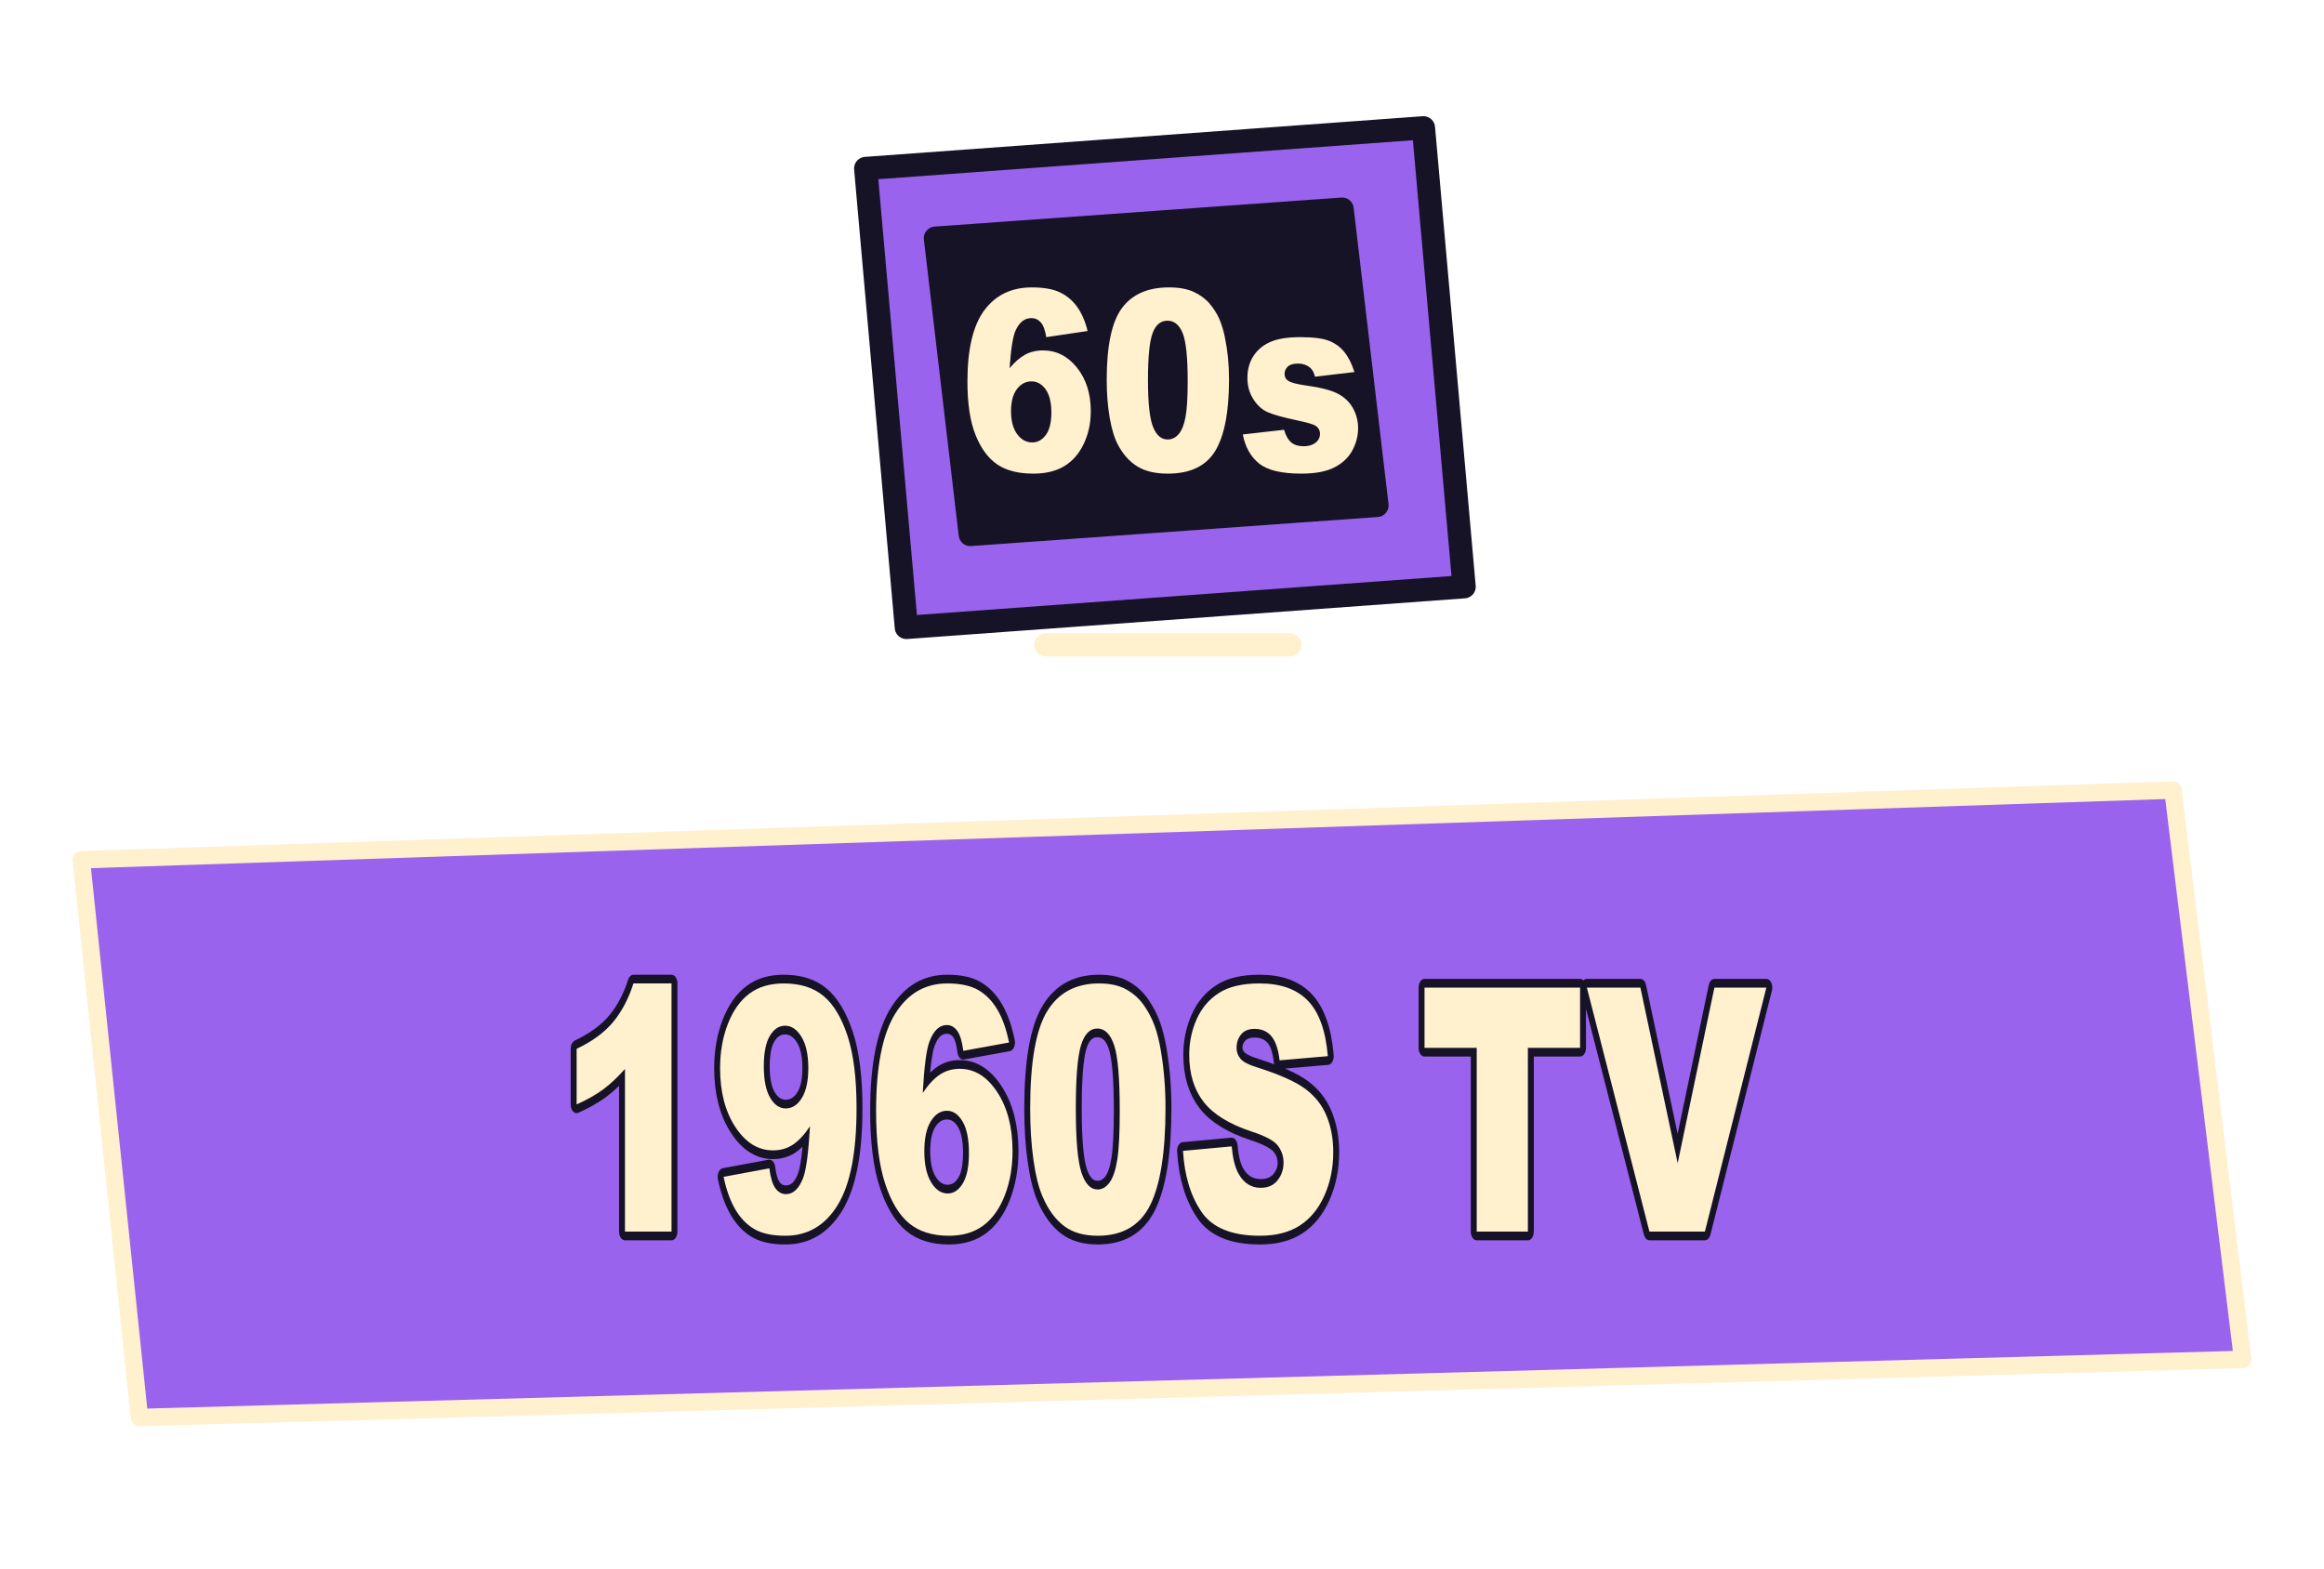
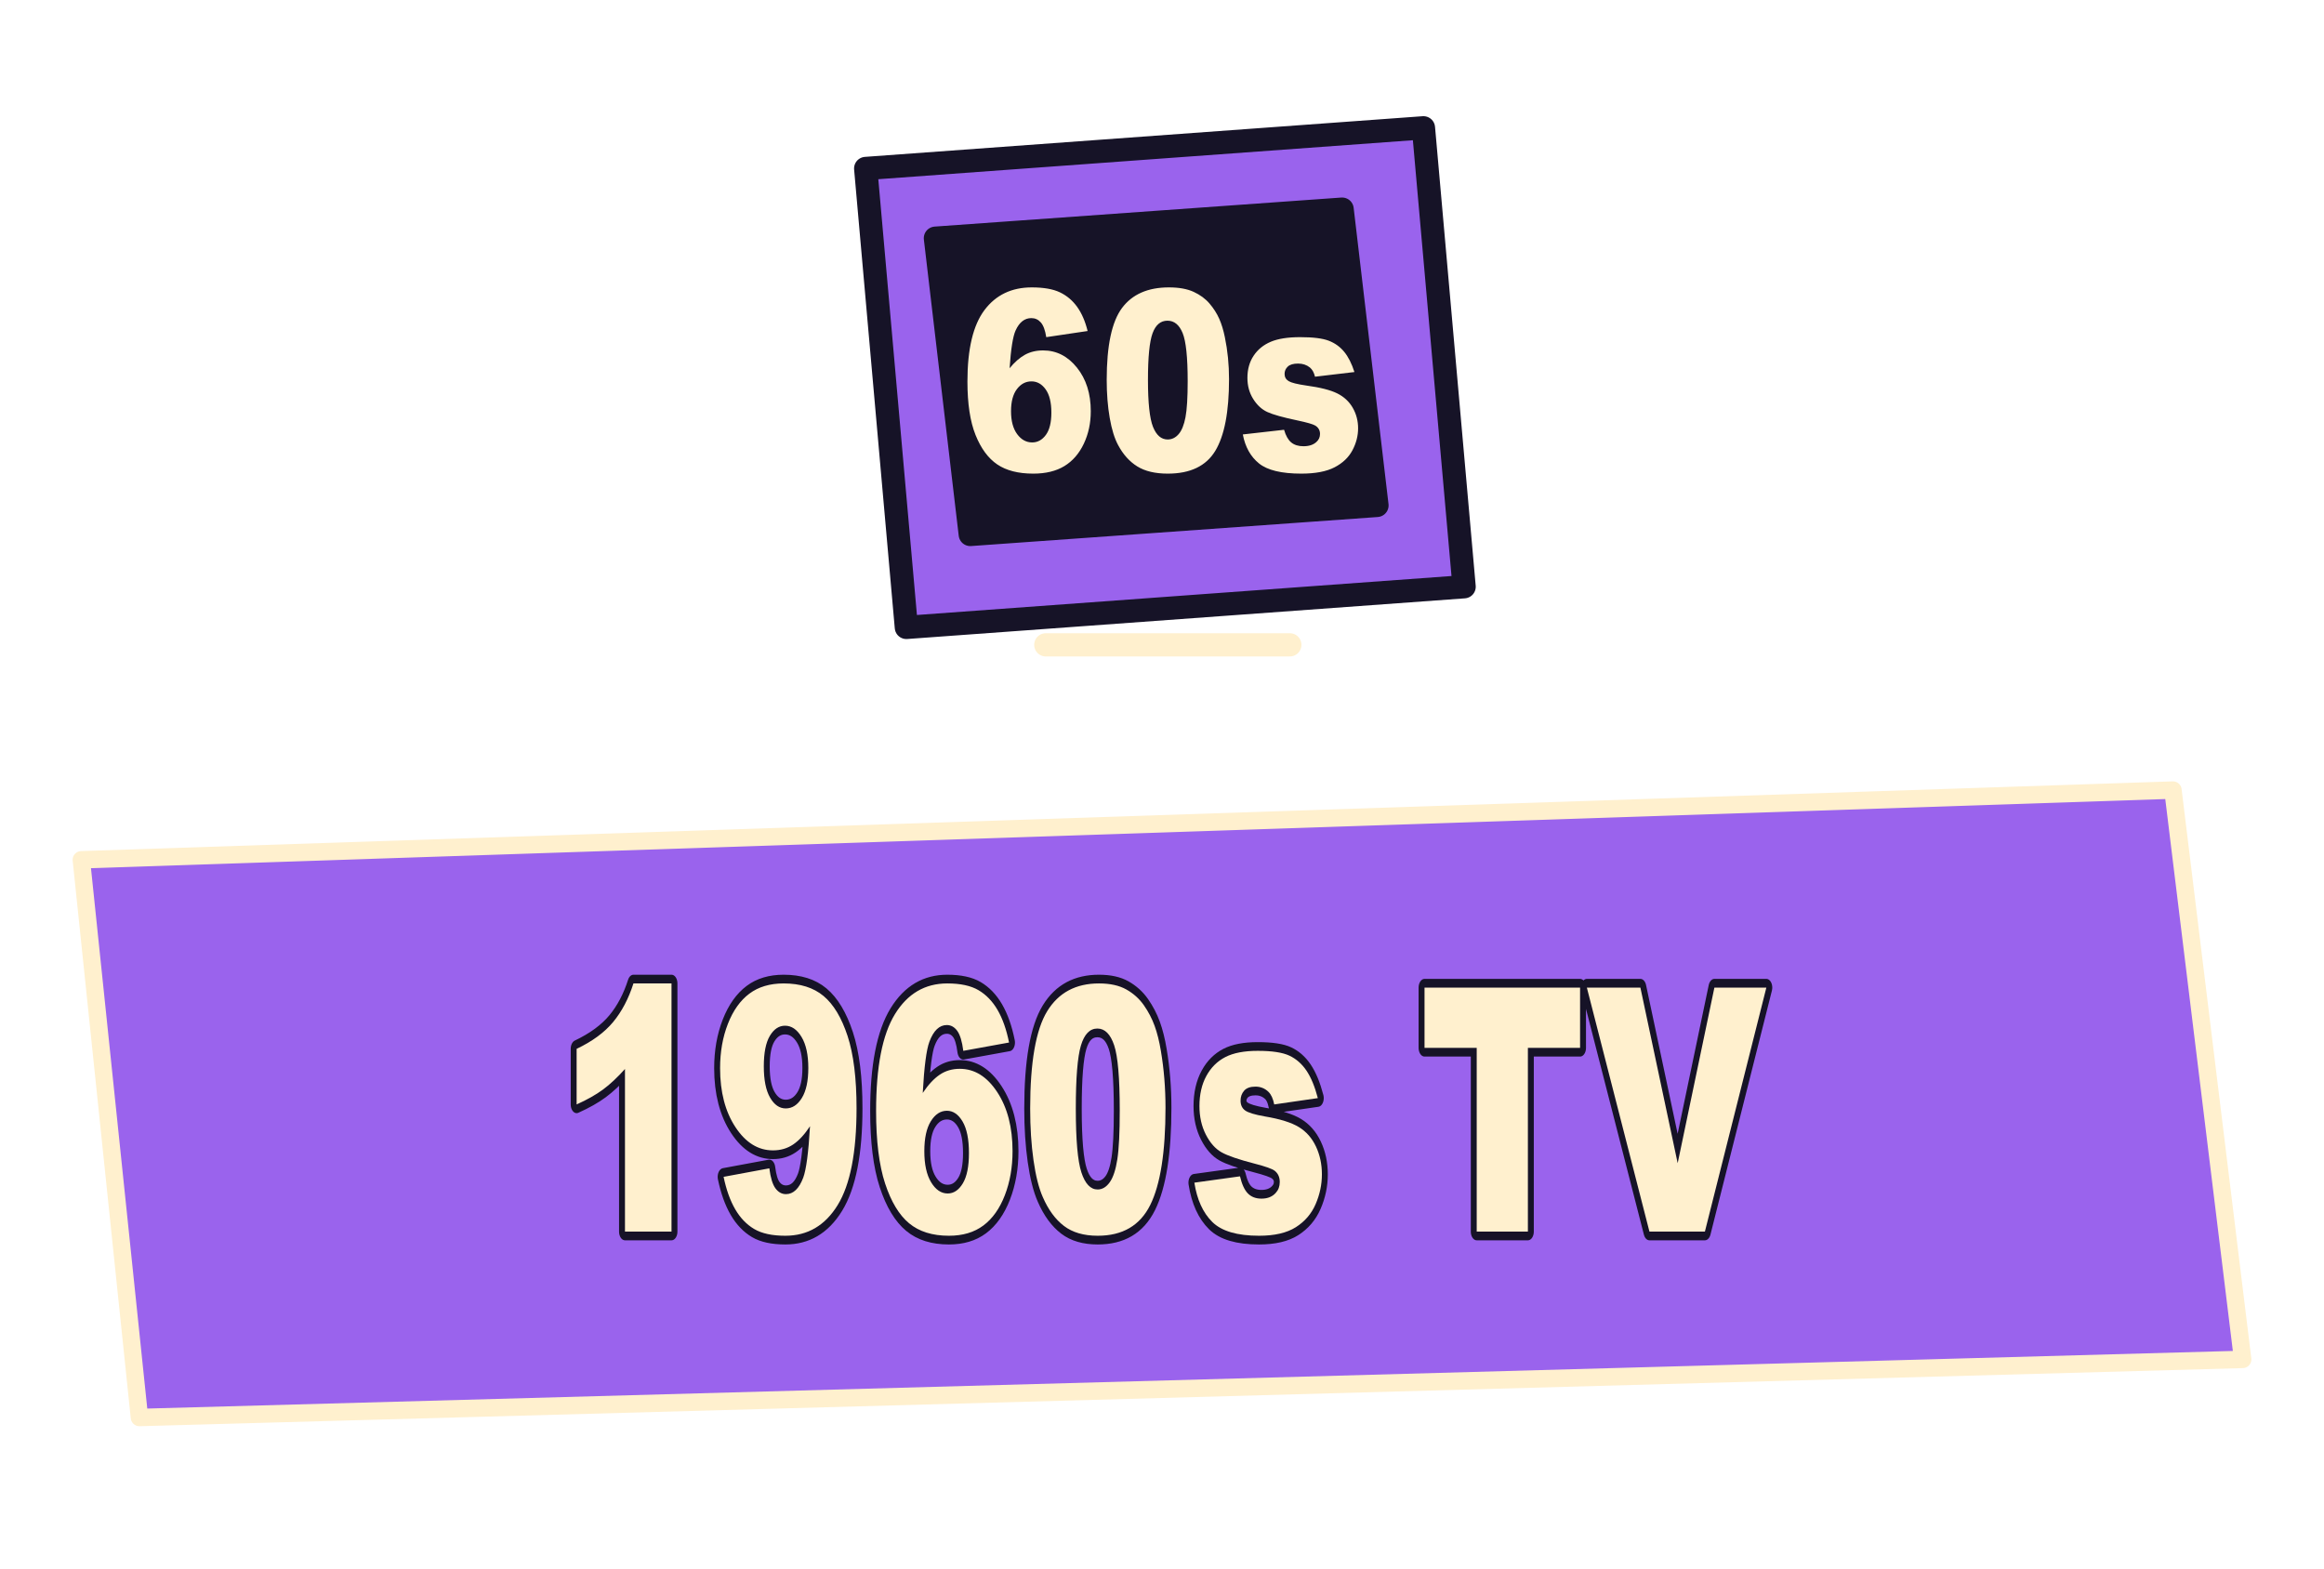
<svg xmlns="http://www.w3.org/2000/svg" viewBox="0 0 400 270" width="400" height="270">
  <g transform="translate(136 2)">
    <path d="m13 27 96-7 7 79-96 7Z" fill="#9A63ED" stroke="#161327" stroke-width="4" stroke-linejoin="round" stroke-linecap="round" />
    <path d="m25 39 70-5 6 51-70 5Z" fill="#161327" stroke="#161327" stroke-width="4" stroke-linejoin="round" stroke-linecap="round" />
    <path d="M44 109h42" fill="none" stroke="#FFF0CE" stroke-width="4" stroke-linejoin="round" stroke-linecap="round" />
    <g transform="translate(29.0 79) scale(0.01757469 -0.02114598)">
      <path d="M1263 1136 858 1086Q842 1171 804.5 1206.0Q767 1241 712 1241Q613 1241 558 1141Q518 1069 499 833Q572 907 649.0 942.5Q726 978 827 978Q1023 978 1158.5 838.0Q1294 698 1294 483Q1294 338 1225.5 218.0Q1157 98 1035.5 36.5Q914 -25 731 -25Q511 -25 378.0 50.0Q245 125 165.5 289.5Q86 454 86 725Q86 1122 253.0 1306.5Q420 1491 716 1491Q891 1491 992.5 1450.5Q1094 1410 1161.0 1332.0Q1228 1254 1263 1136ZM513 483Q513 364 573.0 296.5Q633 229 720 229Q800 229 854.0 290.0Q908 351 908 472Q908 596 852.0 661.0Q796 726 713 726Q628 726 570.5 663.0Q513 600 513 483ZM1450 739Q1450 1157 1600.5 1324.0Q1751 1491 2059 1491Q2207 1491 2302.0 1454.5Q2397 1418 2457.0 1359.5Q2517 1301 2551.5 1236.5Q2586 1172 2607 1086Q2648 922 2648 744Q2648 345 2513.0 160.0Q2378 -25 2048 -25Q1863 -25 1749.0 34.0Q1635 93 1562 207Q1509 288 1479.5 428.5Q1450 569 1450 739ZM1854 738Q1854 458 1903.5 355.5Q1953 253 2047 253Q2109 253 2154.5 296.5Q2200 340 2221.5 434.0Q2243 528 2243 727Q2243 1019 2193.5 1119.5Q2144 1220 2045 1220Q1944 1220 1899.0 1117.5Q1854 1015 1854 738ZM2783 294 3187 332Q3212 260 3257.0 229.0Q3302 198 3377 198Q3459 198 3504 233Q3539 259 3539 298Q3539 342 3493 366Q3460 383 3318 408Q3106 445 3023.5 476.5Q2941 508 2884.5 583.0Q2828 658 2828 754Q2828 859 2889.0 935.0Q2950 1011 3057.0 1048.5Q3164 1086 3344 1086Q3534 1086 3624.5 1057.0Q3715 1028 3775.5 967.0Q3836 906 3876 802L3490 764Q3475 815 3440 839Q3392 871 3324 871Q3255 871 3223.5 846.5Q3192 822 3192 787Q3192 748 3232 728Q3272 708 3406 692Q3609 669 3708.0 628.0Q3807 587 3859.5 511.0Q3912 435 3912 344Q3912 252 3856.5 165.0Q3801 78 3681.5 26.5Q3562 -25 3356 -25Q3065 -25 2941.5 58.0Q2818 141 2783 294Z" fill="none" stroke="#161327" stroke-width="141.871" stroke-linejoin="round" />
      <path d="M1263 1136 858 1086Q842 1171 804.5 1206.0Q767 1241 712 1241Q613 1241 558 1141Q518 1069 499 833Q572 907 649.0 942.5Q726 978 827 978Q1023 978 1158.5 838.0Q1294 698 1294 483Q1294 338 1225.5 218.0Q1157 98 1035.5 36.5Q914 -25 731 -25Q511 -25 378.0 50.0Q245 125 165.5 289.5Q86 454 86 725Q86 1122 253.0 1306.5Q420 1491 716 1491Q891 1491 992.5 1450.5Q1094 1410 1161.0 1332.0Q1228 1254 1263 1136ZM513 483Q513 364 573.0 296.5Q633 229 720 229Q800 229 854.0 290.0Q908 351 908 472Q908 596 852.0 661.0Q796 726 713 726Q628 726 570.5 663.0Q513 600 513 483ZM1450 739Q1450 1157 1600.5 1324.0Q1751 1491 2059 1491Q2207 1491 2302.0 1454.5Q2397 1418 2457.0 1359.5Q2517 1301 2551.5 1236.5Q2586 1172 2607 1086Q2648 922 2648 744Q2648 345 2513.0 160.0Q2378 -25 2048 -25Q1863 -25 1749.0 34.0Q1635 93 1562 207Q1509 288 1479.5 428.5Q1450 569 1450 739ZM1854 738Q1854 458 1903.5 355.5Q1953 253 2047 253Q2109 253 2154.5 296.5Q2200 340 2221.5 434.0Q2243 528 2243 727Q2243 1019 2193.5 1119.5Q2144 1220 2045 1220Q1944 1220 1899.0 1117.5Q1854 1015 1854 738ZM2783 294 3187 332Q3212 260 3257.0 229.0Q3302 198 3377 198Q3459 198 3504 233Q3539 259 3539 298Q3539 342 3493 366Q3460 383 3318 408Q3106 445 3023.5 476.5Q2941 508 2884.5 583.0Q2828 658 2828 754Q2828 859 2889.0 935.0Q2950 1011 3057.0 1048.5Q3164 1086 3344 1086Q3534 1086 3624.5 1057.0Q3715 1028 3775.5 967.0Q3836 906 3876 802L3490 764Q3475 815 3440 839Q3392 871 3324 871Q3255 871 3223.5 846.5Q3192 822 3192 787Q3192 748 3232 728Q3272 708 3406 692Q3609 669 3708.0 628.0Q3807 587 3859.5 511.0Q3912 435 3912 344Q3912 252 3856.5 165.0Q3801 78 3681.5 26.5Q3562 -25 3356 -25Q3065 -25 2941.5 58.0Q2818 141 2783 294Z" fill="#FFF0CE" />
    </g>
  </g>
  <path d="m14 148 360-12 12 98-362 10Z" fill="#9A63ED" stroke="#FFF0CE" stroke-width="3" stroke-linejoin="round" stroke-linecap="round" />
  <g transform="translate(96.0 212) scale(0.01944289 -0.02864939)">
-     <path d="M1007 1491V0H595V977Q495 901 401.5 854.0Q308 807 167 764V1098Q375 1165 490.0 1259.0Q605 1353 670 1491ZM1468 329 1873 380Q1889 295 1927.0 260.0Q1965 225 2020 225Q2118 225 2173 324Q2213 397 2233 633Q2160 558 2083.0 523.0Q2006 488 1905 488Q1708 488 1572.5 628.0Q1437 768 1437 982Q1437 1128 1506.0 1248.0Q1575 1368 1696.0 1429.5Q1817 1491 2000 1491Q2220 1491 2353.0 1415.5Q2486 1340 2565.5 1175.5Q2645 1011 2645 741Q2645 344 2478.0 159.5Q2311 -25 2015 -25Q1840 -25 1739.0 15.5Q1638 56 1571.0 134.0Q1504 212 1468 329ZM2218 983Q2218 1102 2158.0 1169.5Q2098 1237 2012 1237Q1931 1237 1877.5 1176.0Q1824 1115 1824 993Q1824 870 1879.5 805.0Q1935 740 2018 740Q2104 740 2161.0 803.0Q2218 866 2218 983ZM3995 1136 3590 1086Q3574 1171 3536.5 1206.0Q3499 1241 3444 1241Q3345 1241 3290 1141Q3250 1069 3231 833Q3304 907 3381.0 942.5Q3458 978 3559 978Q3755 978 3890.5 838.0Q4026 698 4026 483Q4026 338 3957.5 218.0Q3889 98 3767.5 36.5Q3646 -25 3463 -25Q3243 -25 3110.0 50.0Q2977 125 2897.5 289.5Q2818 454 2818 725Q2818 1122 2985.0 1306.5Q3152 1491 3448 1491Q3623 1491 3724.5 1450.5Q3826 1410 3893.0 1332.0Q3960 1254 3995 1136ZM3245 483Q3245 364 3305.0 296.5Q3365 229 3452 229Q3532 229 3586.0 290.0Q3640 351 3640 472Q3640 596 3584.0 661.0Q3528 726 3445 726Q3360 726 3302.5 663.0Q3245 600 3245 483ZM4182 739Q4182 1157 4332.5 1324.0Q4483 1491 4791 1491Q4939 1491 5034.0 1454.5Q5129 1418 5189.0 1359.5Q5249 1301 5283.5 1236.5Q5318 1172 5339 1086Q5380 922 5380 744Q5380 345 5245.0 160.0Q5110 -25 4780 -25Q4595 -25 4481.0 34.0Q4367 93 4294 207Q4241 288 4211.5 428.5Q4182 569 4182 739ZM4586 738Q4586 458 4635.5 355.5Q4685 253 4779 253Q4841 253 4886.5 296.5Q4932 340 4953.5 434.0Q4975 528 4975 727Q4975 1019 4925.5 1119.5Q4876 1220 4777 1220Q4676 1220 4631.0 1117.5Q4586 1015 4586 738ZM5535 485 5966 512Q5980 407 6023 352Q6093 263 6223 263Q6320 263 6372.5 308.5Q6425 354 6425 414Q6425 471 6375 516Q6325 561 6143 601Q5845 668 5718 779Q5590 890 5590 1062Q5590 1175 5655.5 1275.5Q5721 1376 5852.5 1433.5Q5984 1491 6213 1491Q6494 1491 6641.5 1386.5Q6789 1282 6817 1054L6390 1029Q6373 1128 6318.5 1173.0Q6264 1218 6168 1218Q6089 1218 6049.0 1184.5Q6009 1151 6009 1103Q6009 1068 6042 1040Q6074 1011 6194 986Q6491 922 6619.5 856.5Q6748 791 6806.5 694.0Q6865 597 6865 477Q6865 336 6787.0 217.0Q6709 98 6569.0 36.5Q6429 -25 6216 -25Q5842 -25 5698.0 119.0Q5554 263 5535 485ZM7673 1466H9050V1104H8588V0H8135V1104H7673ZM9110 1466H9584L9914 411L10239 1466H10699L10155 0H9664Z" fill="none" stroke="#161327" stroke-width="104.714" stroke-linejoin="round" />
-     <path d="M1007 1491V0H595V977Q495 901 401.5 854.0Q308 807 167 764V1098Q375 1165 490.0 1259.0Q605 1353 670 1491ZM1468 329 1873 380Q1889 295 1927.0 260.0Q1965 225 2020 225Q2118 225 2173 324Q2213 397 2233 633Q2160 558 2083.0 523.0Q2006 488 1905 488Q1708 488 1572.5 628.0Q1437 768 1437 982Q1437 1128 1506.0 1248.0Q1575 1368 1696.0 1429.5Q1817 1491 2000 1491Q2220 1491 2353.0 1415.5Q2486 1340 2565.5 1175.5Q2645 1011 2645 741Q2645 344 2478.0 159.5Q2311 -25 2015 -25Q1840 -25 1739.0 15.5Q1638 56 1571.0 134.0Q1504 212 1468 329ZM2218 983Q2218 1102 2158.0 1169.5Q2098 1237 2012 1237Q1931 1237 1877.5 1176.0Q1824 1115 1824 993Q1824 870 1879.5 805.0Q1935 740 2018 740Q2104 740 2161.0 803.0Q2218 866 2218 983ZM3995 1136 3590 1086Q3574 1171 3536.5 1206.0Q3499 1241 3444 1241Q3345 1241 3290 1141Q3250 1069 3231 833Q3304 907 3381.0 942.5Q3458 978 3559 978Q3755 978 3890.5 838.0Q4026 698 4026 483Q4026 338 3957.5 218.0Q3889 98 3767.5 36.5Q3646 -25 3463 -25Q3243 -25 3110.0 50.0Q2977 125 2897.5 289.5Q2818 454 2818 725Q2818 1122 2985.0 1306.5Q3152 1491 3448 1491Q3623 1491 3724.5 1450.5Q3826 1410 3893.0 1332.0Q3960 1254 3995 1136ZM3245 483Q3245 364 3305.0 296.5Q3365 229 3452 229Q3532 229 3586.0 290.0Q3640 351 3640 472Q3640 596 3584.0 661.0Q3528 726 3445 726Q3360 726 3302.5 663.0Q3245 600 3245 483ZM4182 739Q4182 1157 4332.5 1324.0Q4483 1491 4791 1491Q4939 1491 5034.0 1454.5Q5129 1418 5189.0 1359.5Q5249 1301 5283.5 1236.5Q5318 1172 5339 1086Q5380 922 5380 744Q5380 345 5245.0 160.0Q5110 -25 4780 -25Q4595 -25 4481.0 34.0Q4367 93 4294 207Q4241 288 4211.5 428.5Q4182 569 4182 739ZM4586 738Q4586 458 4635.5 355.5Q4685 253 4779 253Q4841 253 4886.5 296.5Q4932 340 4953.5 434.0Q4975 528 4975 727Q4975 1019 4925.5 1119.5Q4876 1220 4777 1220Q4676 1220 4631.0 1117.5Q4586 1015 4586 738ZM5535 485 5966 512Q5980 407 6023 352Q6093 263 6223 263Q6320 263 6372.5 308.5Q6425 354 6425 414Q6425 471 6375 516Q6325 561 6143 601Q5845 668 5718 779Q5590 890 5590 1062Q5590 1175 5655.5 1275.5Q5721 1376 5852.5 1433.5Q5984 1491 6213 1491Q6494 1491 6641.5 1386.5Q6789 1282 6817 1054L6390 1029Q6373 1128 6318.5 1173.0Q6264 1218 6168 1218Q6089 1218 6049.0 1184.5Q6009 1151 6009 1103Q6009 1068 6042 1040Q6074 1011 6194 986Q6491 922 6619.5 856.5Q6748 791 6806.5 694.0Q6865 597 6865 477Q6865 336 6787.0 217.0Q6709 98 6569.0 36.5Q6429 -25 6216 -25Q5842 -25 5698.0 119.0Q5554 263 5535 485ZM7673 1466H9050V1104H8588V0H8135V1104H7673ZM9110 1466H9584L9914 411L10239 1466H10699L10155 0H9664Z" fill="#FFF0CE" />
+     <path d="M1007 1491V0H595V977Q495 901 401.5 854.0Q308 807 167 764V1098Q375 1165 490.0 1259.0Q605 1353 670 1491ZM1468 329 1873 380Q1889 295 1927.0 260.0Q1965 225 2020 225Q2118 225 2173 324Q2213 397 2233 633Q2160 558 2083.0 523.0Q2006 488 1905 488Q1708 488 1572.5 628.0Q1437 768 1437 982Q1437 1128 1506.0 1248.0Q1575 1368 1696.0 1429.5Q1817 1491 2000 1491Q2220 1491 2353.0 1415.5Q2486 1340 2565.5 1175.5Q2645 1011 2645 741Q2645 344 2478.0 159.5Q2311 -25 2015 -25Q1840 -25 1739.0 15.5Q1638 56 1571.0 134.0Q1504 212 1468 329ZM2218 983Q2218 1102 2158.0 1169.5Q2098 1237 2012 1237Q1931 1237 1877.5 1176.0Q1824 1115 1824 993Q1824 870 1879.5 805.0Q1935 740 2018 740Q2104 740 2161.0 803.0Q2218 866 2218 983ZM3995 1136 3590 1086Q3574 1171 3536.5 1206.0Q3499 1241 3444 1241Q3345 1241 3290 1141Q3250 1069 3231 833Q3304 907 3381.0 942.5Q3458 978 3559 978Q3755 978 3890.5 838.0Q4026 698 4026 483Q4026 338 3957.5 218.0Q3889 98 3767.5 36.5Q3646 -25 3463 -25Q3243 -25 3110.0 50.0Q2977 125 2897.5 289.5Q2818 454 2818 725Q2818 1122 2985.0 1306.5Q3152 1491 3448 1491Q3623 1491 3724.5 1450.5Q3826 1410 3893.0 1332.0Q3960 1254 3995 1136ZM3245 483Q3245 364 3305.0 296.5Q3365 229 3452 229Q3532 229 3586.0 290.0Q3640 351 3640 472Q3640 596 3584.0 661.0Q3528 726 3445 726Q3360 726 3302.5 663.0Q3245 600 3245 483ZM4182 739Q4182 1157 4332.5 1324.0Q4483 1491 4791 1491Q4939 1491 5034.0 1454.5Q5129 1418 5189.0 1359.5Q5249 1301 5283.5 1236.5Q5318 1172 5339 1086Q5380 922 5380 744Q5380 345 5245.0 160.0Q5110 -25 4780 -25Q4595 -25 4481.0 34.0Q4367 93 4294 207Q4241 288 4211.5 428.5Q4182 569 4182 739ZM4586 738Q4586 458 4635.5 355.5Q4685 253 4779 253Q4841 253 4886.5 296.5Q4932 340 4953.5 434.0Q4975 528 4975 727Q4975 1019 4925.5 1119.5Q4876 1220 4777 1220Q4676 1220 4631.0 1117.5Q4586 1015 4586 738ZM7673 1466H9050V1104H8588V0H8135V1104H7673ZM9110 1466H9584L9914 411L10239 1466H10699L10155 0H9664Z" fill="none" stroke="#161327" stroke-width="104.714" stroke-linejoin="round" />
+     <path d="M2783 294 3187 332Q3212 260 3257.0 229.0Q3302 198 3377 198Q3459 198 3504 233Q3539 259 3539 298Q3539 342 3493 366Q3460 383 3318 408Q3106 445 3023.5 476.5Q2941 508 2884.5 583.0Q2828 658 2828 754Q2828 859 2889.0 935.0Q2950 1011 3057.0 1048.5Q3164 1086 3344 1086Q3534 1086 3624.5 1057.0Q3715 1028 3775.5 967.0Q3836 906 3876 802L3490 764Q3475 815 3440 839Q3392 871 3324 871Q3255 871 3223.5 846.5Q3192 822 3192 787Q3192 748 3232 728Q3272 708 3406 692Q3609 669 3708.0 628.0Q3807 587 3859.5 511.0Q3912 435 3912 344Q3912 252 3856.5 165.0Q3801 78 3681.5 26.5Q3562 -25 3356 -25Q3065 -25 2941.5 58.0Q2818 141 2783 294Z" fill="none" stroke="#161327" stroke-width="104.714" stroke-linejoin="round" transform="translate(2852.5 0)" />
+     <path d="M1007 1491V0H595V977Q495 901 401.5 854.0Q308 807 167 764V1098Q375 1165 490.0 1259.0Q605 1353 670 1491ZM1468 329 1873 380Q1889 295 1927.0 260.0Q1965 225 2020 225Q2118 225 2173 324Q2213 397 2233 633Q2160 558 2083.0 523.0Q2006 488 1905 488Q1708 488 1572.5 628.0Q1437 768 1437 982Q1437 1128 1506.0 1248.0Q1575 1368 1696.0 1429.5Q1817 1491 2000 1491Q2220 1491 2353.0 1415.5Q2486 1340 2565.5 1175.5Q2645 1011 2645 741Q2645 344 2478.0 159.5Q2311 -25 2015 -25Q1840 -25 1739.0 15.5Q1638 56 1571.0 134.0Q1504 212 1468 329ZM2218 983Q2218 1102 2158.0 1169.5Q2098 1237 2012 1237Q1931 1237 1877.5 1176.0Q1824 1115 1824 993Q1824 870 1879.5 805.0Q1935 740 2018 740Q2104 740 2161.0 803.0Q2218 866 2218 983ZM3995 1136 3590 1086Q3574 1171 3536.5 1206.0Q3499 1241 3444 1241Q3345 1241 3290 1141Q3250 1069 3231 833Q3304 907 3381.0 942.5Q3458 978 3559 978Q3755 978 3890.5 838.0Q4026 698 4026 483Q4026 338 3957.5 218.0Q3889 98 3767.5 36.5Q3646 -25 3463 -25Q3243 -25 3110.0 50.0Q2977 125 2897.5 289.5Q2818 454 2818 725Q2818 1122 2985.0 1306.5Q3152 1491 3448 1491Q3623 1491 3724.5 1450.5Q3826 1410 3893.0 1332.0Q3960 1254 3995 1136ZM3245 483Q3245 364 3305.0 296.5Q3365 229 3452 229Q3532 229 3586.0 290.0Q3640 351 3640 472Q3640 596 3584.0 661.0Q3528 726 3445 726Q3360 726 3302.5 663.0Q3245 600 3245 483ZM4182 739Q4182 1157 4332.5 1324.0Q4483 1491 4791 1491Q4939 1491 5034.0 1454.5Q5129 1418 5189.0 1359.5Q5249 1301 5283.5 1236.5Q5318 1172 5339 1086Q5380 922 5380 744Q5380 345 5245.0 160.0Q5110 -25 4780 -25Q4595 -25 4481.0 34.0Q4367 93 4294 207Q4241 288 4211.5 428.5Q4182 569 4182 739ZM4586 738Q4586 458 4635.5 355.5Q4685 253 4779 253Q4841 253 4886.5 296.5Q4932 340 4953.5 434.0Q4975 528 4975 727Q4975 1019 4925.5 1119.5Q4876 1220 4777 1220Q4676 1220 4631.0 1117.5Q4586 1015 4586 738ZM7673 1466H9050V1104H8588V0H8135V1104H7673ZM9110 1466H9584L9914 411L10239 1466H10699L10155 0H9664Z" fill="#FFF0CE" />
+     <path d="M2783 294 3187 332Q3212 260 3257.0 229.0Q3302 198 3377 198Q3459 198 3504 233Q3539 259 3539 298Q3539 342 3493 366Q3460 383 3318 408Q3106 445 3023.5 476.5Q2941 508 2884.5 583.0Q2828 658 2828 754Q2828 859 2889.0 935.0Q2950 1011 3057.0 1048.5Q3164 1086 3344 1086Q3534 1086 3624.5 1057.0Q3715 1028 3775.5 967.0Q3836 906 3876 802L3490 764Q3475 815 3440 839Q3392 871 3324 871Q3255 871 3223.5 846.5Q3192 822 3192 787Q3192 748 3232 728Q3272 708 3406 692Q3609 669 3708.0 628.0Q3807 587 3859.5 511.0Q3912 435 3912 344Q3912 252 3856.5 165.0Q3801 78 3681.5 26.5Q3562 -25 3356 -25Q3065 -25 2941.5 58.0Q2818 141 2783 294Z" fill="#FFF0CE" transform="translate(2852.5 0)" />
  </g>
</svg>
